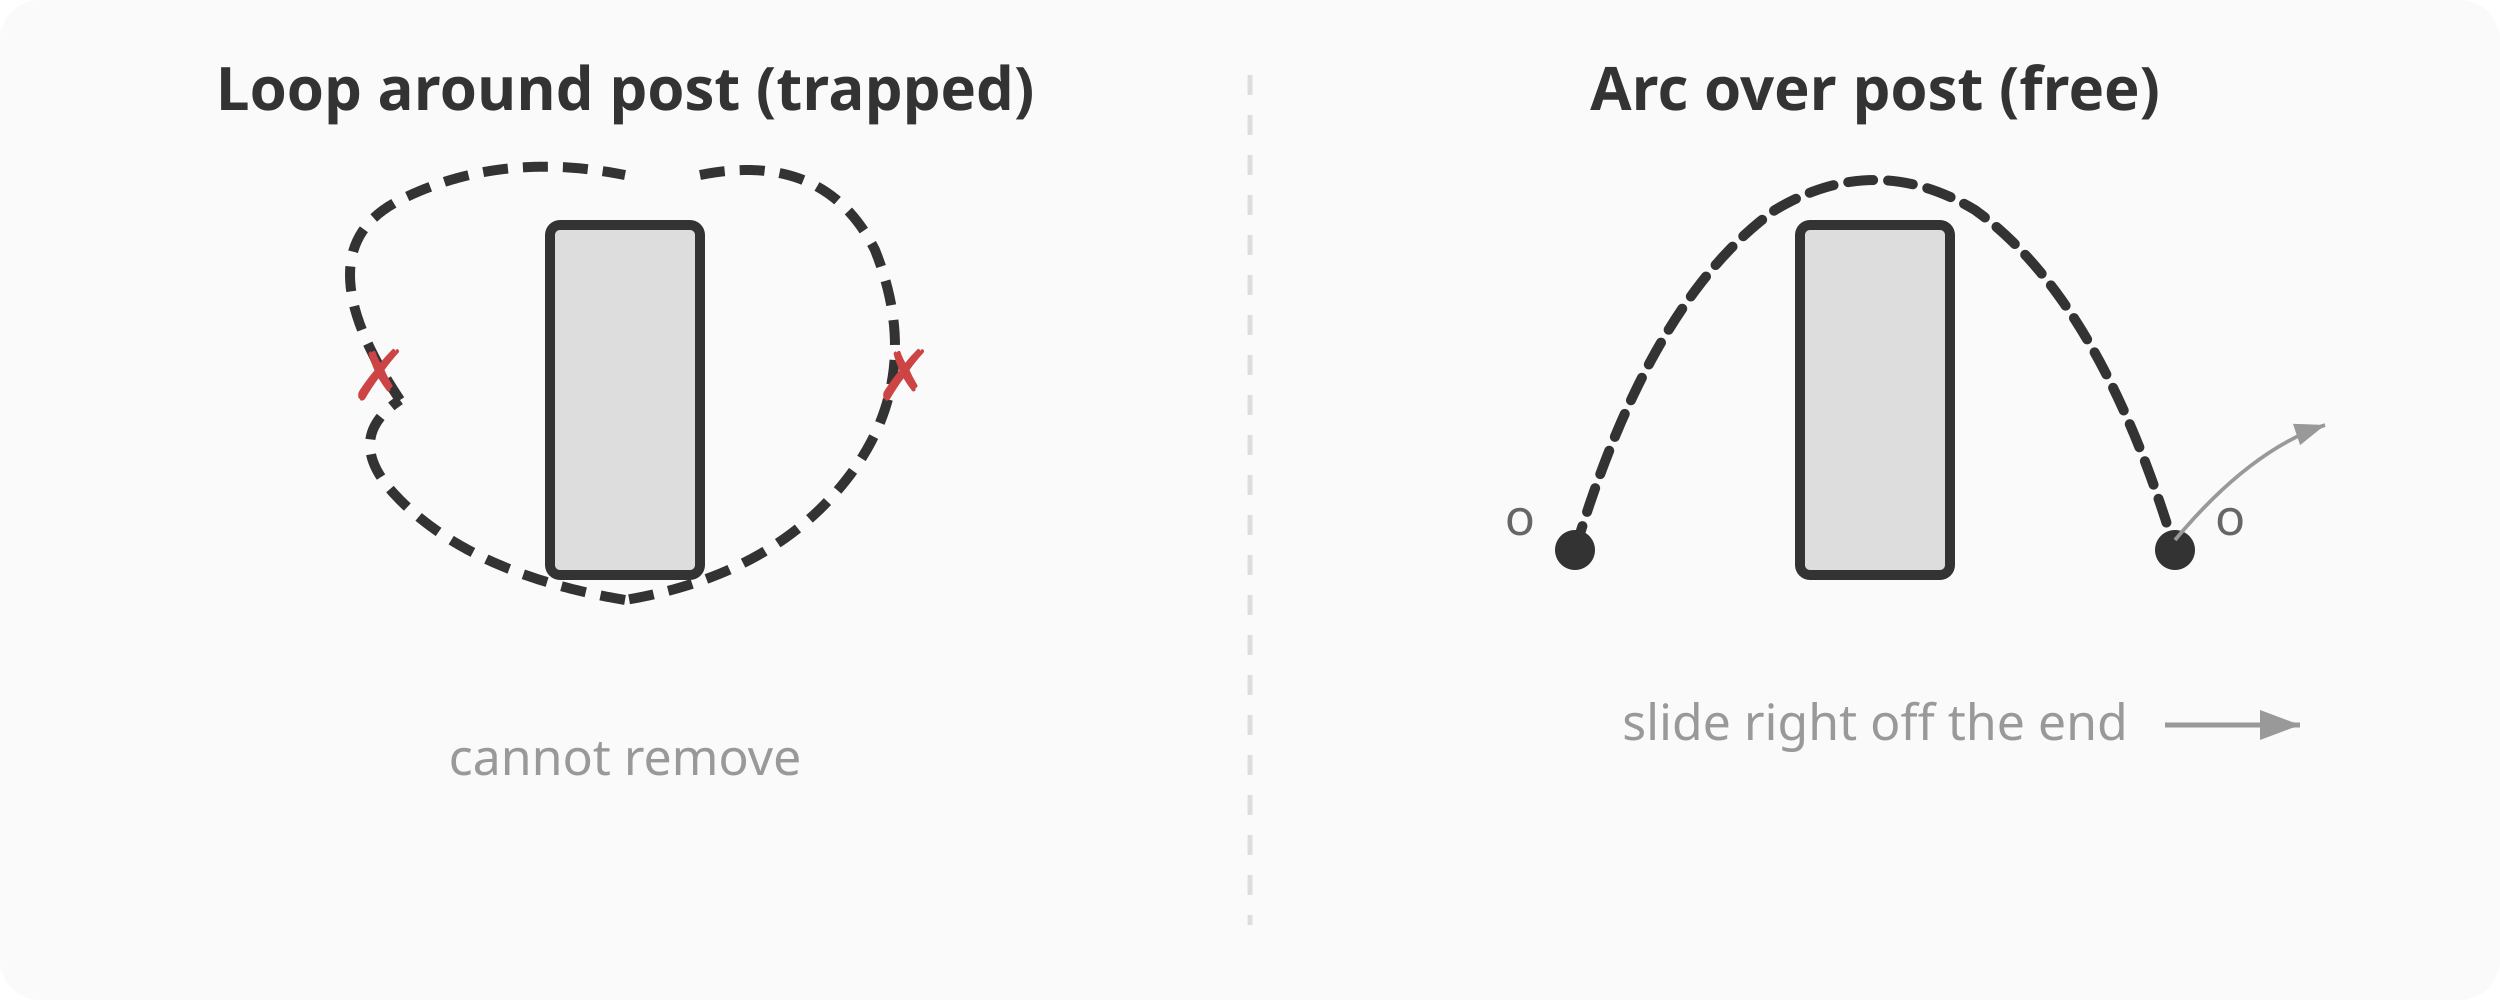
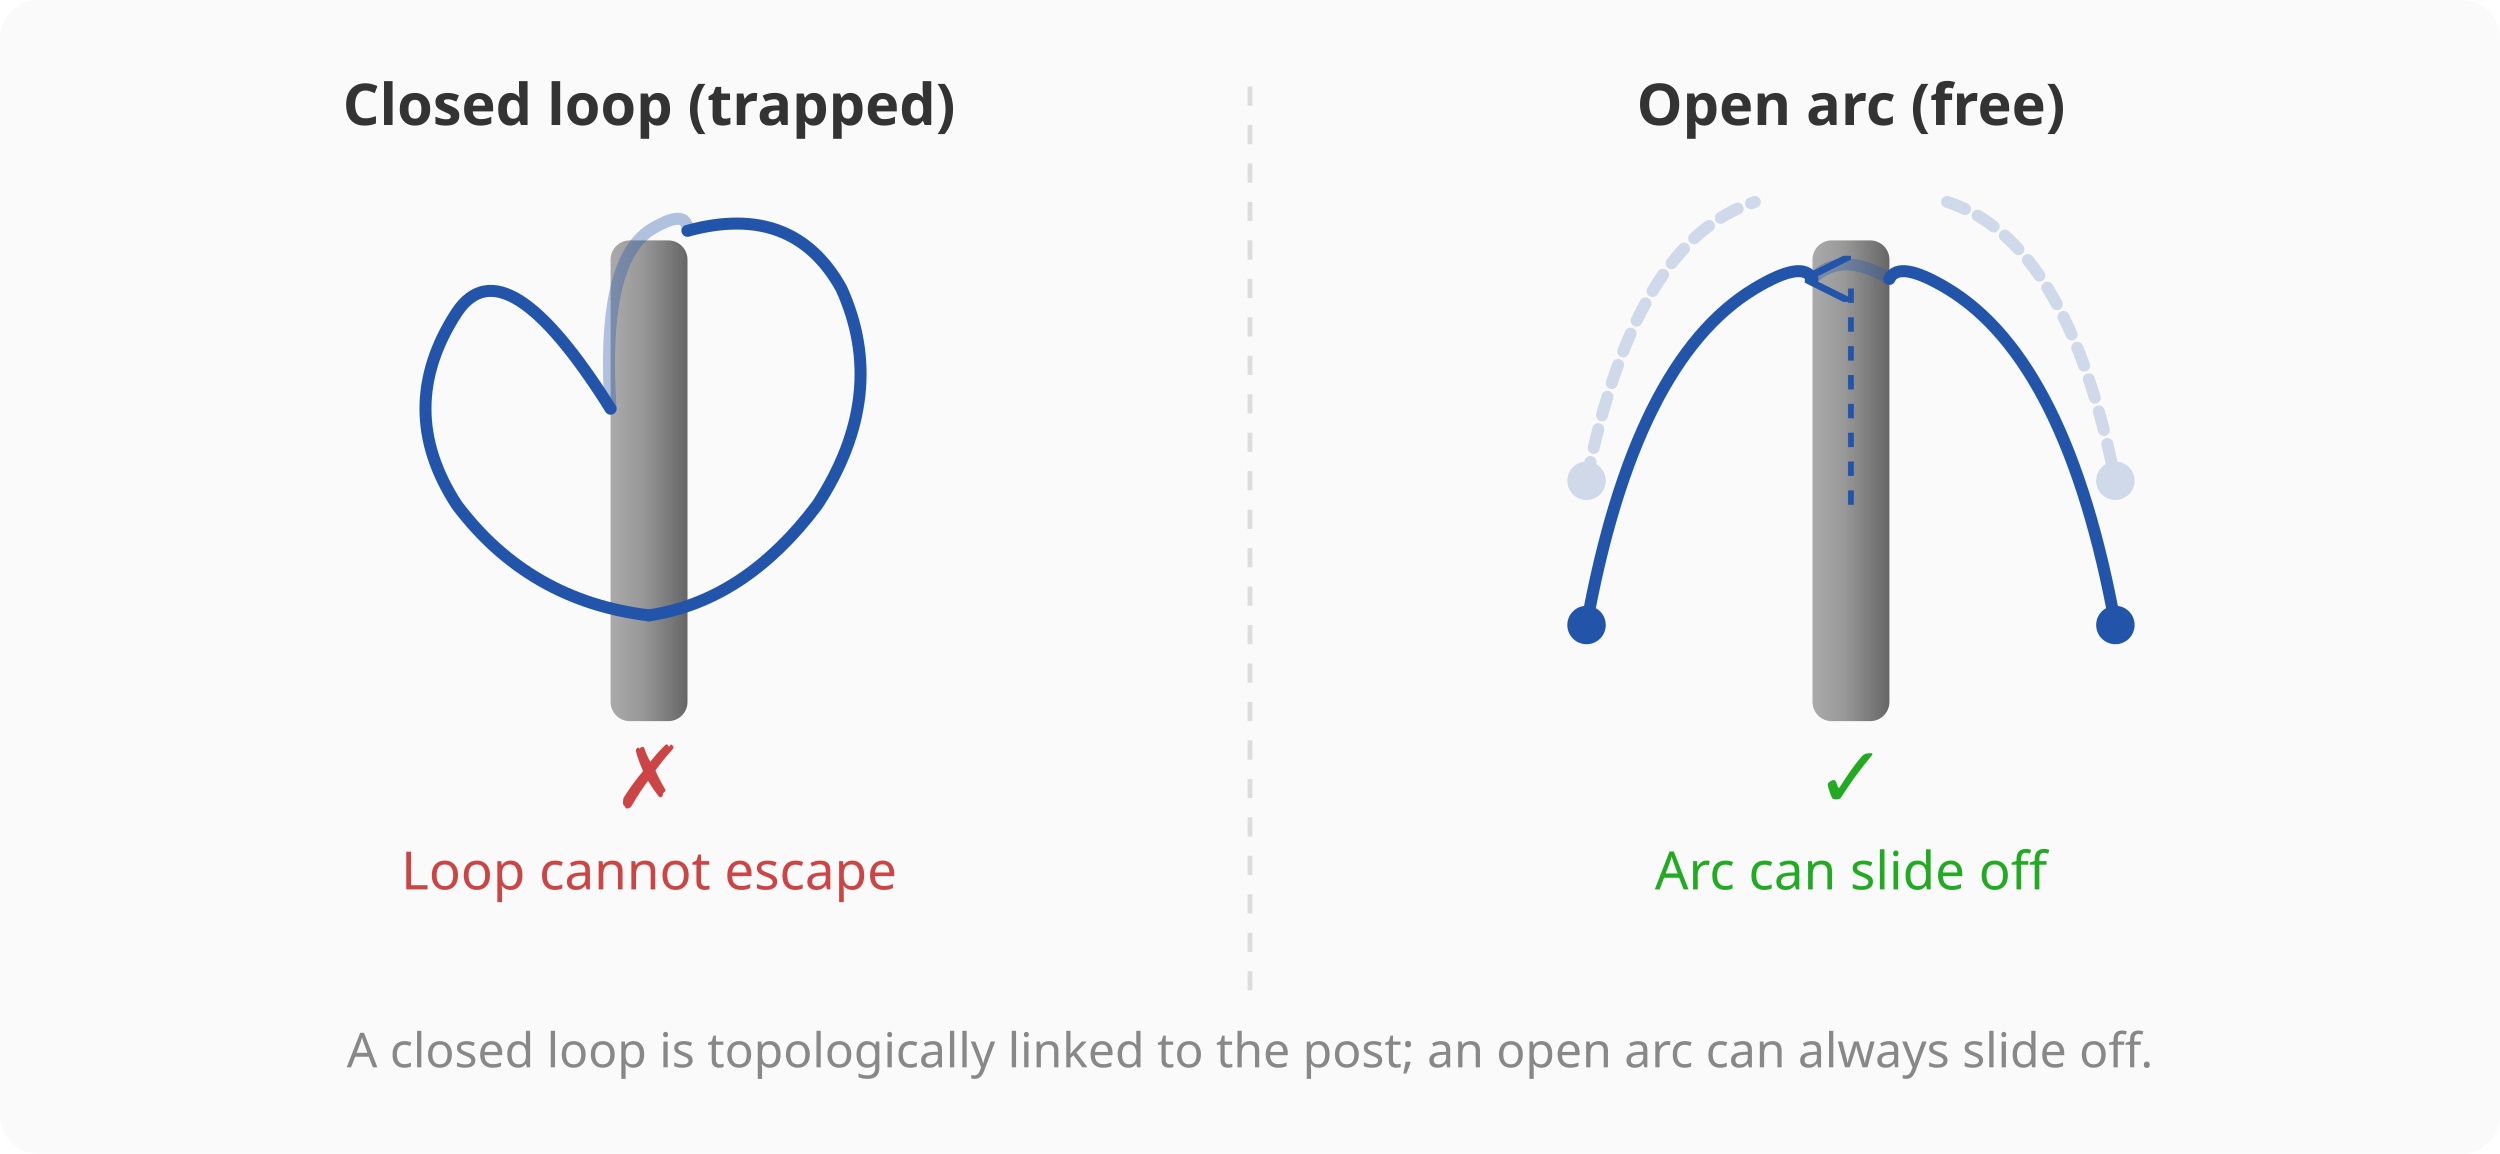
- <svg xmlns="http://www.w3.org/2000/svg" viewBox="0 0 500 200">
+ <svg xmlns="http://www.w3.org/2000/svg" viewBox="0 0 520 240">
  <defs>
-     <marker id="arrowhead" markerWidth="8" markerHeight="6" refX="8" refY="3" orient="auto">
-       <path d="M0,0 L8,3 L0,6 Z" fill="#999" />
+     <linearGradient id="postGrad" x1="0" y1="0" x2="1" y2="0">
+       <stop offset="0%" stop-color="#aaa" />
+       <stop offset="40%" stop-color="#999" />
+       <stop offset="100%" stop-color="#666" />
+     </linearGradient>
+     <marker id="arrowUp" markerWidth="8" markerHeight="8" refX="4" refY="8" orient="auto">
+       <path d="M0,8 L4,0 L8,8" fill="none" stroke="#2255aa" stroke-width="1.2" />
    </marker>
  </defs>
-   <rect x="0" y="0" width="500" height="200" fill="#fafafa" rx="8" />
-   <line x1="250" y1="15" x2="250" y2="185" stroke="#ddd" stroke-width="1" stroke-dasharray="4,4" />
-   <text x="125" y="22" font-size="12" font-family="system-ui, sans-serif" fill="#333" text-anchor="middle" font-weight="bold">Loop around post (trapped)</text>
-   <rect x="110" y="45" width="30" height="70" fill="#ddd" stroke="#333" stroke-width="2" rx="2" />
-   <path d="M 80 80 Q 60 50, 80 40 Q 100 30, 125 35" fill="none" stroke="#333" stroke-width="2" stroke-dasharray="5,3" />
-   <path d="M 125 35 L 125 35" fill="none" stroke="#333" stroke-width="2" stroke-dasharray="5,3" />
-   <path d="M 140 35 Q 165 30, 175 50 Q 185 75, 170 95 Q 155 115, 125 120" fill="none" stroke="#333" stroke-width="2" stroke-dasharray="5,3" />
-   <path d="M 125 120 Q 95 115, 80 100 Q 68 88, 80 80" fill="none" stroke="#333" stroke-width="2" stroke-dasharray="5,3" />
-   <line x1="110" y1="35" x2="110" y2="35" stroke="#fafafa" stroke-width="6" />
-   <text x="125" y="155" font-size="10" font-family="system-ui, sans-serif" fill="#999" text-anchor="middle">cannot remove</text>
-   <text x="70" y="80" font-size="14" font-family="system-ui, sans-serif" fill="#c44">✗</text>
-   <text x="175" y="80" font-size="14" font-family="system-ui, sans-serif" fill="#c44">✗</text>
-   <text x="375" y="22" font-size="12" font-family="system-ui, sans-serif" fill="#333" text-anchor="middle" font-weight="bold">Arc over post (free)</text>
-   <rect x="360" y="45" width="30" height="70" fill="#ddd" stroke="#333" stroke-width="2" rx="2" />
-   <path d="M 315 110 Q 330 60, 355 42 Q 375 30, 395 42 Q 420 60, 435 110" fill="none" stroke="#333" stroke-width="2" stroke-dasharray="5,3" stroke-linecap="round" />
-   <circle cx="315" cy="110" r="4" fill="#333" stroke="none" />
-   <circle cx="435" cy="110" r="4" fill="#333" stroke="none" />
-   <text x="307" y="107" font-size="10" font-family="system-ui, sans-serif" fill="#666" text-anchor="end">o</text>
-   <text x="443" y="107" font-size="10" font-family="system-ui, sans-serif" fill="#666" text-anchor="start">o</text>
-   <text x="375" y="148" font-size="10" font-family="system-ui, sans-serif" fill="#999" text-anchor="middle">slide right off the end</text>
-   <line x1="433" y1="145" x2="460" y2="145" stroke="#999" stroke-width="1" marker-end="url(#arrowhead)" />
-   <path d="M 435 108 Q 450 90, 465 85" fill="none" stroke="#999" stroke-width="0.75" marker-end="url(#arrowhead)" />
+   <style>
+     @keyframes slideOff {
+       0%, 10% { transform: translateY(0); opacity: 1; }
+       45%, 55% { transform: translateY(-30px); opacity: 0.3; }
+       90%, 100% { transform: translateY(0); opacity: 1; }
+     }
+     .arc-animate {
+       animation: slideOff 5s ease-in-out infinite;
+     }
+   </style>
+   <rect x="0" y="0" width="520" height="240" fill="#fafafa" rx="8" />
+   <line x1="260" y1="18" x2="260" y2="210" stroke="#ddd" stroke-width="1" stroke-dasharray="4,4" />
+   <text x="135" y="26" font-size="12" font-family="system-ui, sans-serif" fill="#333" text-anchor="middle" font-weight="bold">Closed loop (trapped)</text>
+   <rect x="127" y="50" width="16" height="100" fill="url(#postGrad)" rx="4" />
+   <path d="M 127 85 Q 125 55, 135 48 Q 143 43, 143 48" fill="none" stroke="#2255aa" stroke-width="2.5" stroke-linecap="round" opacity="0.35" />
+   <path d="M 143 48 Q 165 42, 175 60 Q 185 82, 170 105 Q 155 125, 135 128" fill="none" stroke="#2255aa" stroke-width="2.5" stroke-linecap="round" />
+   <path d="M 135 128 Q 110 125, 95 105 Q 82 85, 95 65 Q 105 50, 127 85" fill="none" stroke="#2255aa" stroke-width="2.5" stroke-linecap="round" />
+   <text x="135" y="168" font-size="18" font-family="system-ui, sans-serif" fill="#c44" text-anchor="middle" font-weight="bold">✗</text>
+   <text x="135" y="185" font-size="11" font-family="system-ui, sans-serif" fill="#c44" text-anchor="middle">Loop cannot escape</text>
+   <text x="385" y="26" font-size="12" font-family="system-ui, sans-serif" fill="#333" text-anchor="middle" font-weight="bold">Open arc (free)</text>
+   <rect x="377" y="50" width="16" height="100" fill="url(#postGrad)" rx="4" />
+   <g opacity="0.2">
+     <path d="M 330 100 Q 340 50, 365 42" fill="none" stroke="#2255aa" stroke-width="2.5" stroke-linecap="round" stroke-dasharray="4,3" />
+     <path d="M 405 42 Q 430 50, 440 100" fill="none" stroke="#2255aa" stroke-width="2.5" stroke-linecap="round" stroke-dasharray="4,3" />
+     <circle cx="330" cy="100" r="4" fill="#2255aa" />
+     <circle cx="440" cy="100" r="4" fill="#2255aa" />
+   </g>
+   <line x1="385" y1="105" x2="385" y2="58" stroke="#2255aa" stroke-width="1.2" stroke-dasharray="3,3" marker-end="url(#arrowUp)" />
+   <g class="arc-animate">
+     <path d="M 330 130 Q 340 75, 365 60 Q 375 54, 377 58" fill="none" stroke="#2255aa" stroke-width="2.5" stroke-linecap="round" />
+     <path d="M 377 58 Q 383 52, 393 58" fill="none" stroke="#2255aa" stroke-width="2.5" stroke-linecap="round" opacity="0.35" />
+     <path d="M 393 58 Q 395 54, 405 60 Q 430 75, 440 130" fill="none" stroke="#2255aa" stroke-width="2.5" stroke-linecap="round" />
+     <circle cx="330" cy="130" r="4" fill="#2255aa" />
+     <circle cx="440" cy="130" r="4" fill="#2255aa" />
+   </g>
+   <text x="385" y="168" font-size="18" font-family="system-ui, sans-serif" fill="#2a2" text-anchor="middle" font-weight="bold">✓</text>
+   <text x="385" y="185" font-size="11" font-family="system-ui, sans-serif" fill="#2a2" text-anchor="middle">Arc can slide off</text>
+   <text x="260" y="222" font-size="10" font-family="system-ui, sans-serif" fill="#888" text-anchor="middle">A closed loop is topologically linked to the post; an open arc can always slide off.</text>
</svg>
